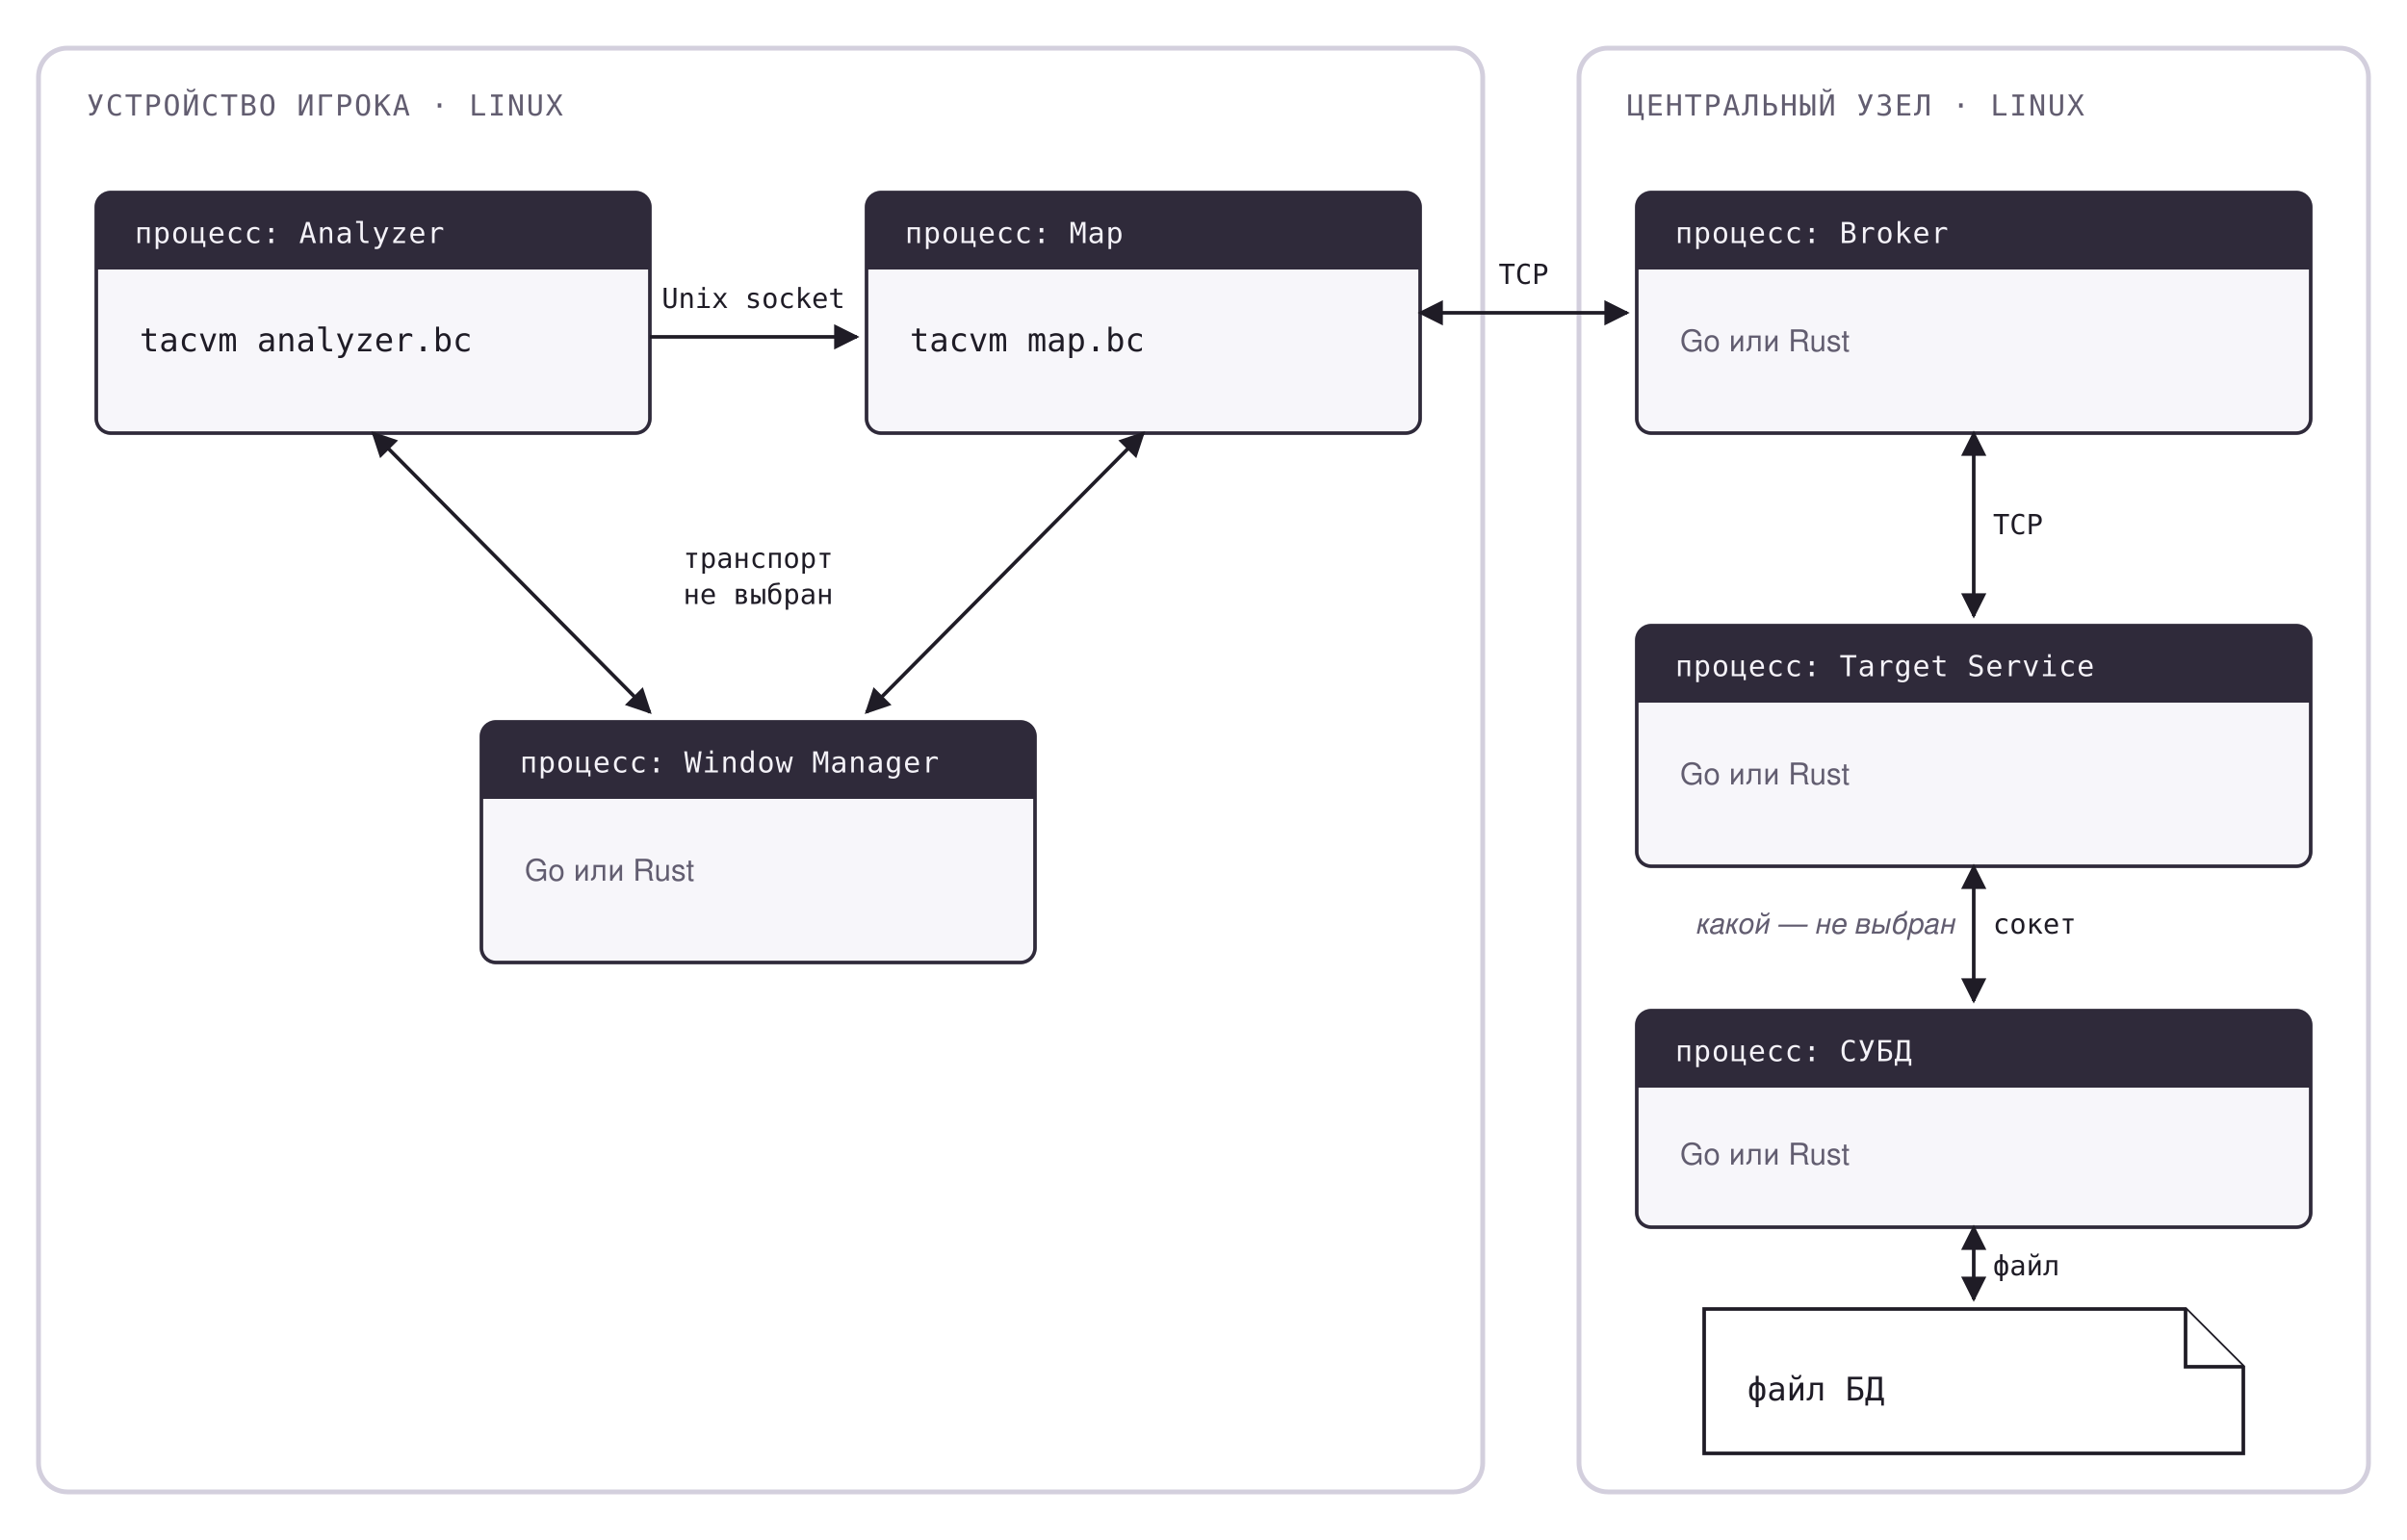
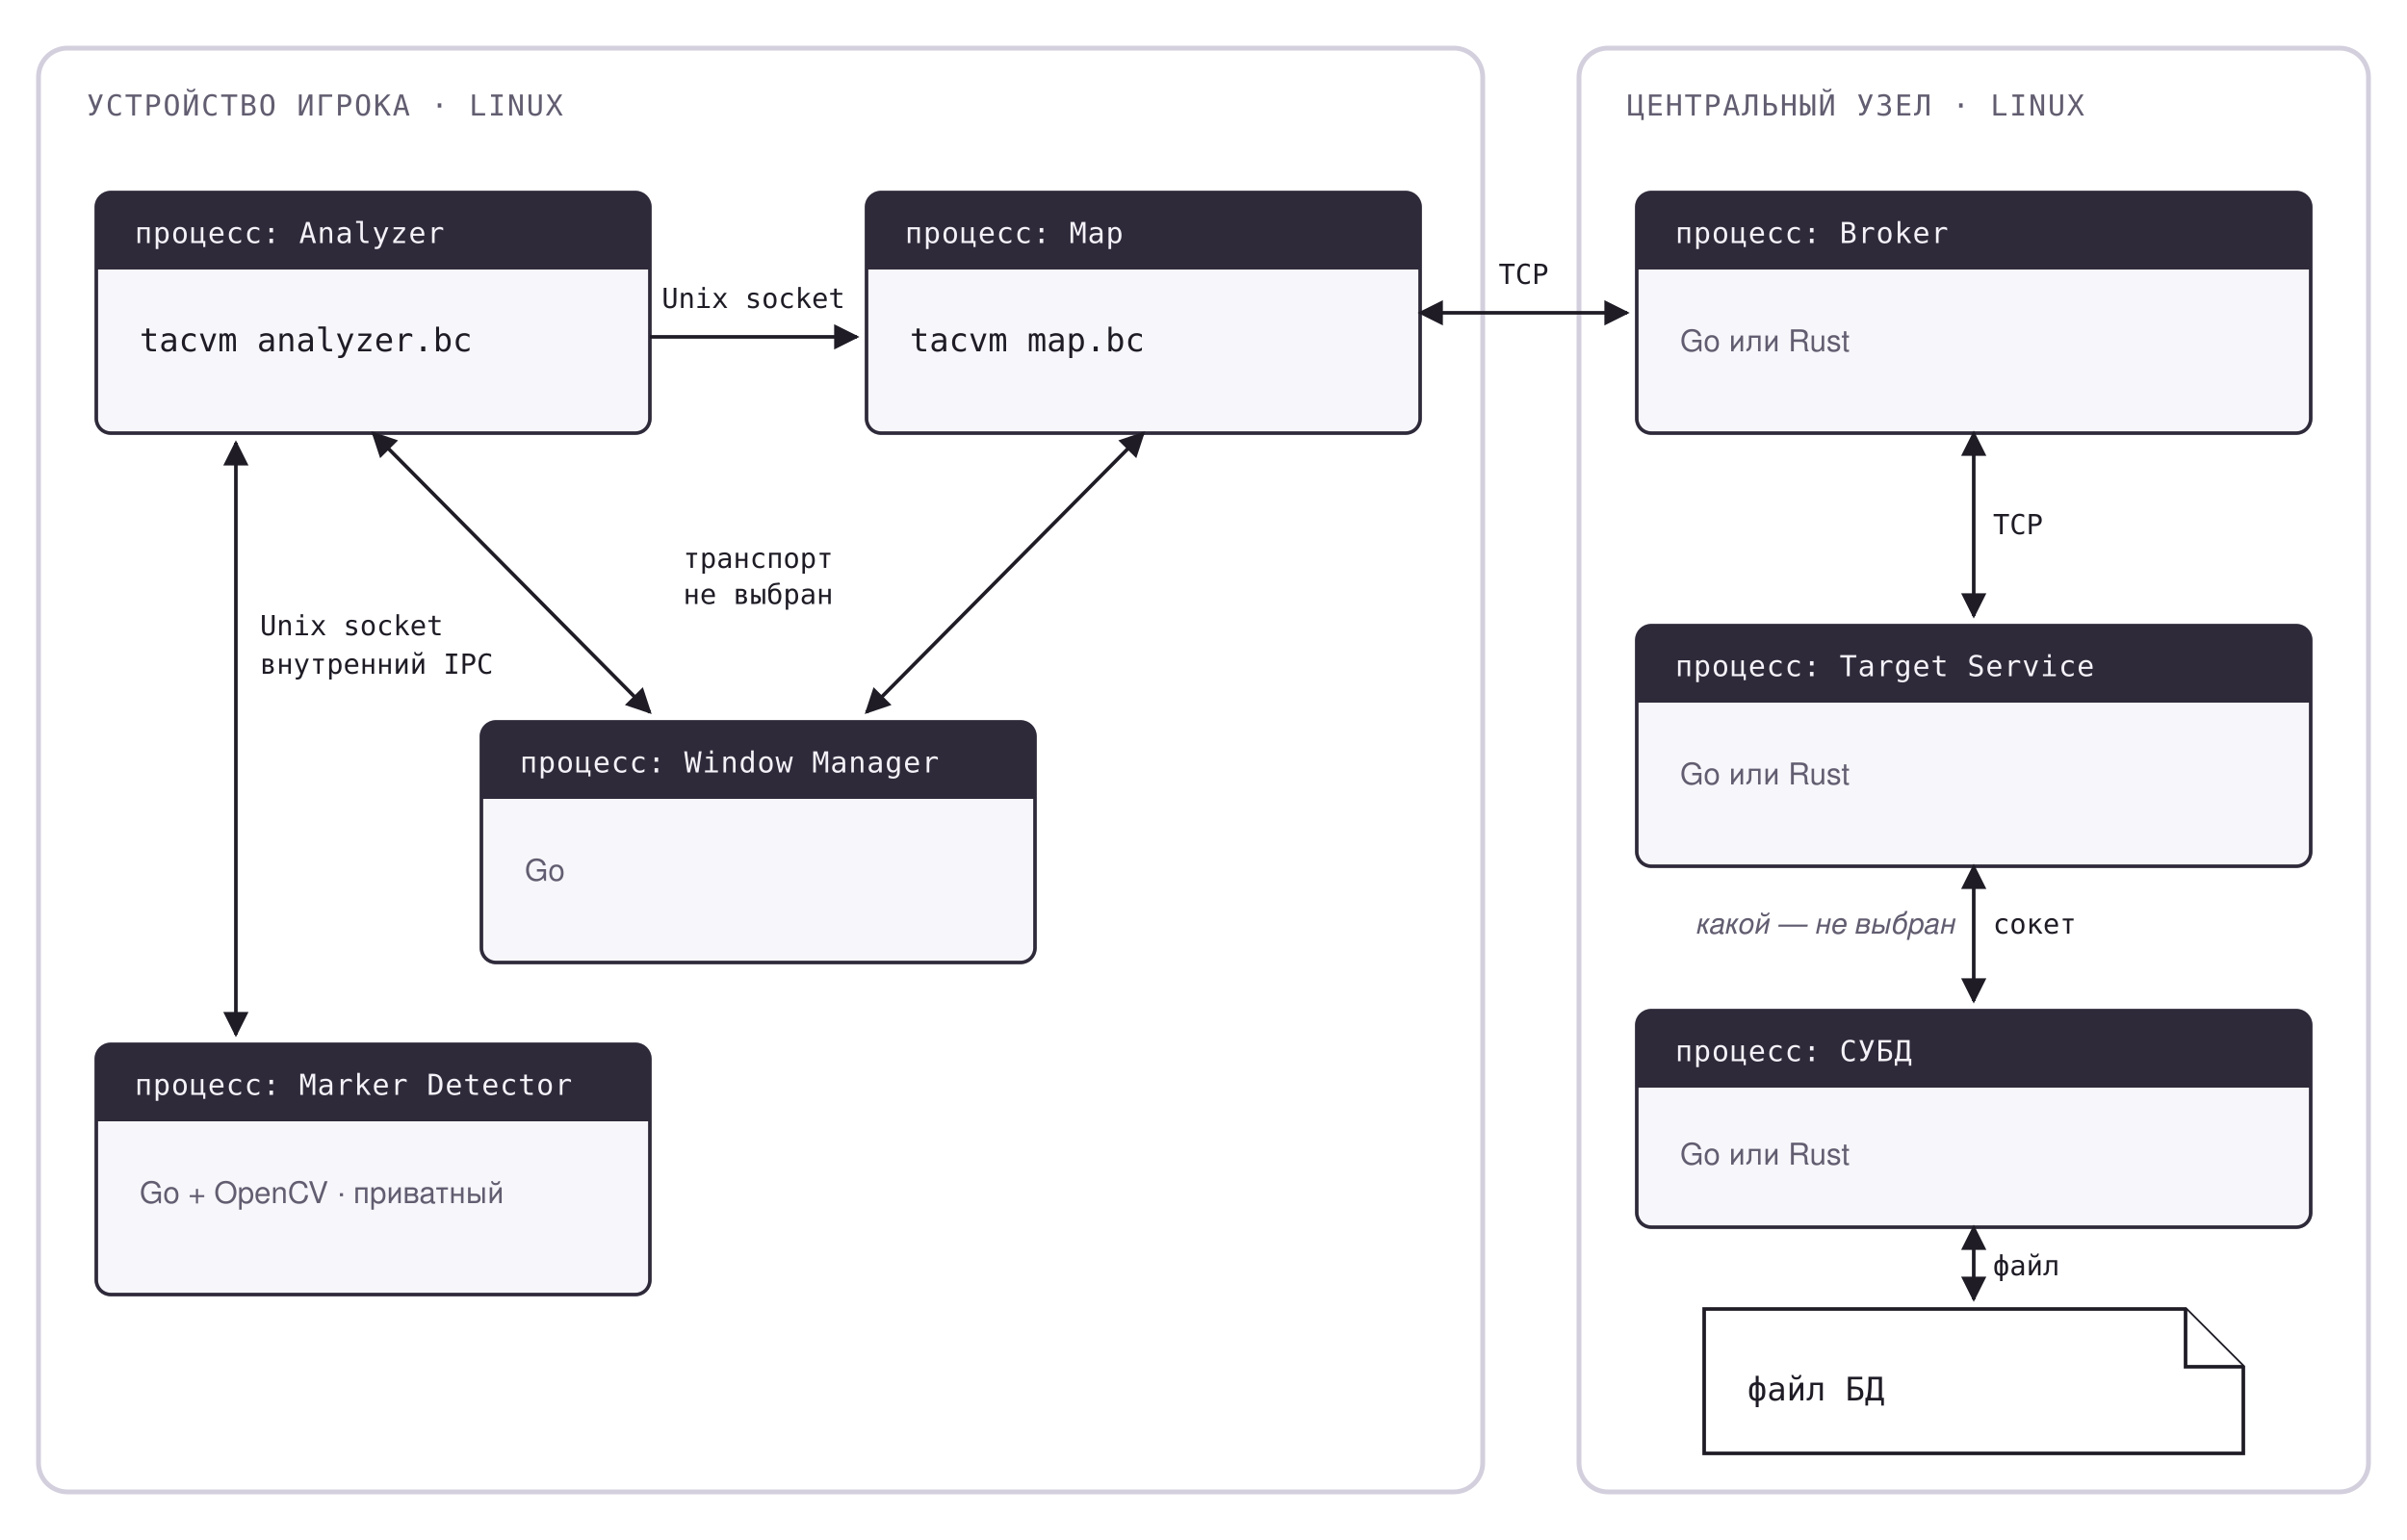
- <svg xmlns="http://www.w3.org/2000/svg" width="1000" height="640" font-family="IBM Plex Sans, Helvetica, Arial, sans-serif" color="#1f1c26" viewBox="0 0 1000 640" role="img" aria-label="На устройстве игрока процессы Analyzer, Map и Window Manager, на центральном узле процессы Broker, Target Service и СУБД и файл базы данных; стрелки подписаны только транспортом: Unix socket, TCP, сокет, файл.">
+ <svg xmlns="http://www.w3.org/2000/svg" width="1000" height="640" font-family="IBM Plex Sans, Helvetica, Arial, sans-serif" color="#1f1c26" viewBox="0 0 1000 640" role="img" aria-label="На устройстве игрока процессы Analyzer, Map, приватный Marker Detector и Window Manager, на центральном узле процессы Broker, Target Service и СУБД и файл базы данных; стрелки подписаны только транспортом: Unix socket, TCP, сокет, файл.">
  <defs>
    <marker id="a1" viewBox="0 0 10 10" refX="9" refY="5" markerWidth="7" markerHeight="7" orient="auto-start-reverse">
      <path d="M0,0 L10,5 L0,10 z" fill="currentColor" />
    </marker>
  </defs>
  <style>.zone { fill: none; stroke: #d3cfdd; stroke-width: 2; }
.t-zone { font-family: "IBM Plex Mono", "DejaVu Sans Mono", Menlo, Consolas, monospace; font-size: 12px; fill: #625d70; letter-spacing: .06em; }
.proc { fill: #f7f6fa; stroke: #2f2a3a; stroke-width: 1.5; }
.proc-head { fill: #2f2a3a; }
.t-head { font-family: "IBM Plex Mono", "DejaVu Sans Mono", Menlo, Consolas, monospace; font-size: 12px; fill: #f4f2f8; letter-spacing: .03em; }
.box { fill: #ffffff; stroke: #1f1c26; stroke-width: 1.25; }
.app { fill: #ece8f8; stroke: #6b4fbb; stroke-width: 1.5; }
.fn { fill: #f7f6fa; stroke: #625d70; stroke-width: 1; }
.file { fill: #ffffff; stroke: #1f1c26; stroke-width: 1.5; }
.t-name { font-size: 15px; font-weight: 600; fill: currentColor; }
.t-code { font-family: "IBM Plex Mono", "DejaVu Sans Mono", Menlo, Consolas, monospace; font-size: 13.5px; font-weight: 500; fill: currentColor; }
.t-sub { font-size: 12.5px; fill: #625d70; }
.t-arrow { font-family: "IBM Plex Mono", "DejaVu Sans Mono", Menlo, Consolas, monospace; font-size: 11.5px; fill: currentColor; }
.t-note { font-size: 12px; fill: #625d70; font-style: italic; }
.edge { stroke: currentColor; stroke-width: 1.5; fill: none; }
.edge.ret { stroke-dasharray: 6 4; }
.actor { fill: #f7f6fa; stroke: #625d70; stroke-width: 1.5; }
</style>
  <rect width="1000" height="640" fill="#ffffff" />
  <rect class="zone" x="16" y="20" width="600" height="600" rx="12" />
  <text class="t-zone" x="36" y="48">УСТРОЙСТВО ИГРОКА · LINUX</text>
  <rect class="zone" x="656" y="20" width="328" height="600" rx="12" />
  <text class="t-zone" x="676" y="48">ЦЕНТРАЛЬНЫЙ УЗЕЛ · LINUX</text>
  <rect class="proc" x="40" y="80" width="230" height="100" rx="6" />
  <path class="proc-head" d="M40 86 a6 6 0 0 1 6 -6 h218 a6 6 0 0 1 6 6 v26 h-230 z" />
  <text class="t-head" x="56" y="101">процесс: Analyzer</text>
  <text class="t-code" x="58" y="146">tacvm analyzer.bc</text>
  <rect class="proc" x="360" y="80" width="230" height="100" rx="6" />
  <path class="proc-head" d="M360 86 a6 6 0 0 1 6 -6 h218 a6 6 0 0 1 6 6 v26 h-230 z" />
  <text class="t-head" x="376" y="101">процесс: Map</text>
  <text class="t-code" x="378" y="146">tacvm map.bc</text>
  <line class="edge" x1="270" y1="140" x2="356" y2="140" marker-end="url(#a1)" />
  <text class="t-arrow" x="313" y="128" text-anchor="middle">Unix socket</text>
  <rect class="proc" x="200" y="300" width="230" height="100" rx="6" />
  <path class="proc-head" d="M200 306 a6 6 0 0 1 6 -6 h218 a6 6 0 0 1 6 6 v26 h-230 z" />
  <text class="t-head" x="216" y="321">процесс: Window Manager</text>
-   <text class="t-sub" x="218" y="366">Go или Rust</text>
+   <text class="t-sub" x="218" y="366">Go</text>
  <line class="edge" x1="155" y1="180" x2="270" y2="296" marker-start="url(#a1)" marker-end="url(#a1)" />
  <line class="edge" x1="475" y1="180" x2="360" y2="296" marker-start="url(#a1)" marker-end="url(#a1)" />
  <text class="t-arrow" x="315" y="236" text-anchor="middle">транспорт</text>
  <text class="t-arrow" x="315" y="251" text-anchor="middle">не выбран</text>
+   <rect class="proc" x="40" y="434" width="230" height="104" rx="6" />
+   <path class="proc-head" d="M40 440 a6 6 0 0 1 6 -6 h218 a6 6 0 0 1 6 6 v26 h-230 z" />
+   <text class="t-head" x="56" y="455">процесс: Marker Detector</text>
+   <text class="t-sub" x="58" y="500">Go + OpenCV · приватный</text>
+   <line class="edge" x1="98" y1="430" x2="98" y2="184" marker-start="url(#a1)" marker-end="url(#a1)" />
+   <text class="t-arrow" x="108" y="264">Unix socket</text>
+   <text class="t-arrow" x="108" y="280">внутренний IPC</text>
  <rect class="proc" x="680" y="80" width="280" height="100" rx="6" />
  <path class="proc-head" d="M680 86 a6 6 0 0 1 6 -6 h268 a6 6 0 0 1 6 6 v26 h-280 z" />
  <text class="t-head" x="696" y="101">процесс: Broker</text>
  <text class="t-sub" x="698" y="146">Go или Rust</text>
  <line class="edge" x1="590" y1="130" x2="676" y2="130" marker-start="url(#a1)" marker-end="url(#a1)" />
  <text class="t-arrow" x="633" y="118" text-anchor="middle">TCP</text>
  <rect class="proc" x="680" y="260" width="280" height="100" rx="6" />
  <path class="proc-head" d="M680 266 a6 6 0 0 1 6 -6 h268 a6 6 0 0 1 6 6 v26 h-280 z" />
  <text class="t-head" x="696" y="281">процесс: Target Service</text>
  <text class="t-sub" x="698" y="326">Go или Rust</text>
  <line class="edge" x1="820" y1="180" x2="820" y2="256" marker-start="url(#a1)" marker-end="url(#a1)" />
  <text class="t-arrow" x="828" y="222">TCP</text>
  <rect class="proc" x="680" y="420" width="280" height="90" rx="6" />
  <path class="proc-head" d="M680 426 a6 6 0 0 1 6 -6 h268 a6 6 0 0 1 6 6 v26 h-280 z" />
  <text class="t-head" x="696" y="441">процесс: СУБД</text>
  <text class="t-sub" x="698" y="484">Go или Rust</text>
  <line class="edge" x1="820" y1="360" x2="820" y2="416" marker-start="url(#a1)" marker-end="url(#a1)" />
  <text class="t-arrow" x="828" y="388">сокет</text>
  <text class="t-note" x="812" y="388" text-anchor="end">какой — не выбран</text>
  <line class="edge" x1="820" y1="510" x2="820" y2="540" marker-start="url(#a1)" marker-end="url(#a1)" />
  <text class="t-arrow" x="828" y="530">файл</text>
  <path class="file" d="M708 544 h200 l24 24 v36 h-224 z" />
  <path class="file" d="M908 544 v24 h24" fill="none" />
  <text class="t-code" x="726" y="582">файл БД</text>
</svg>
